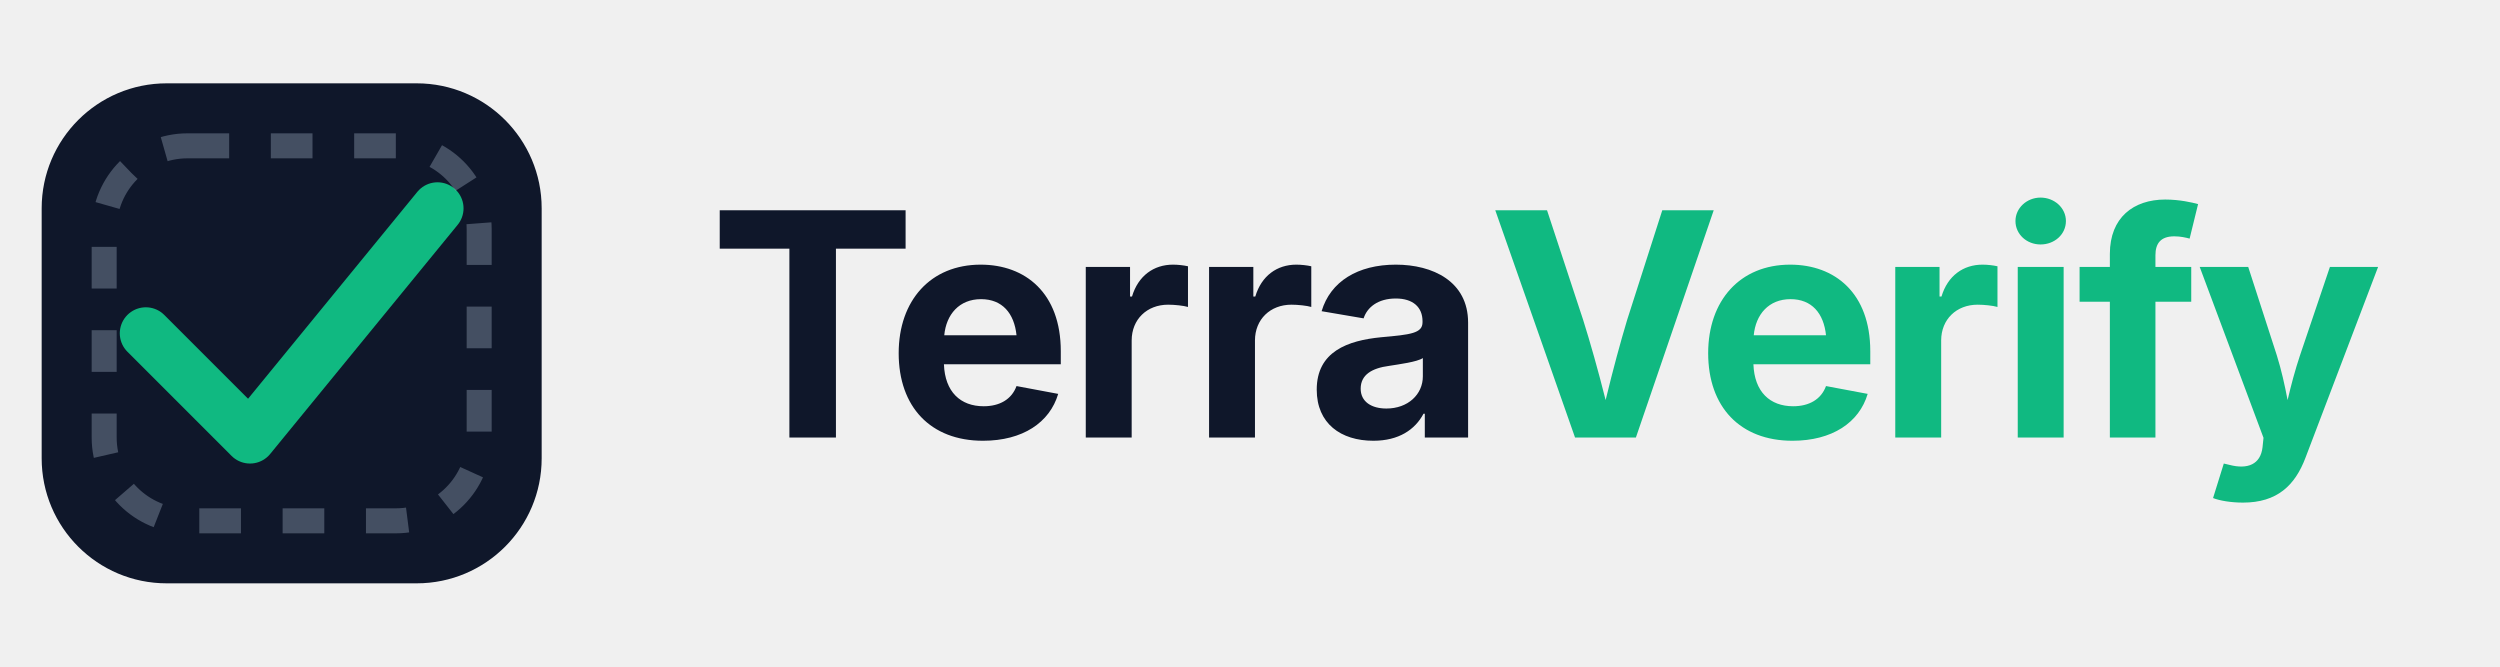
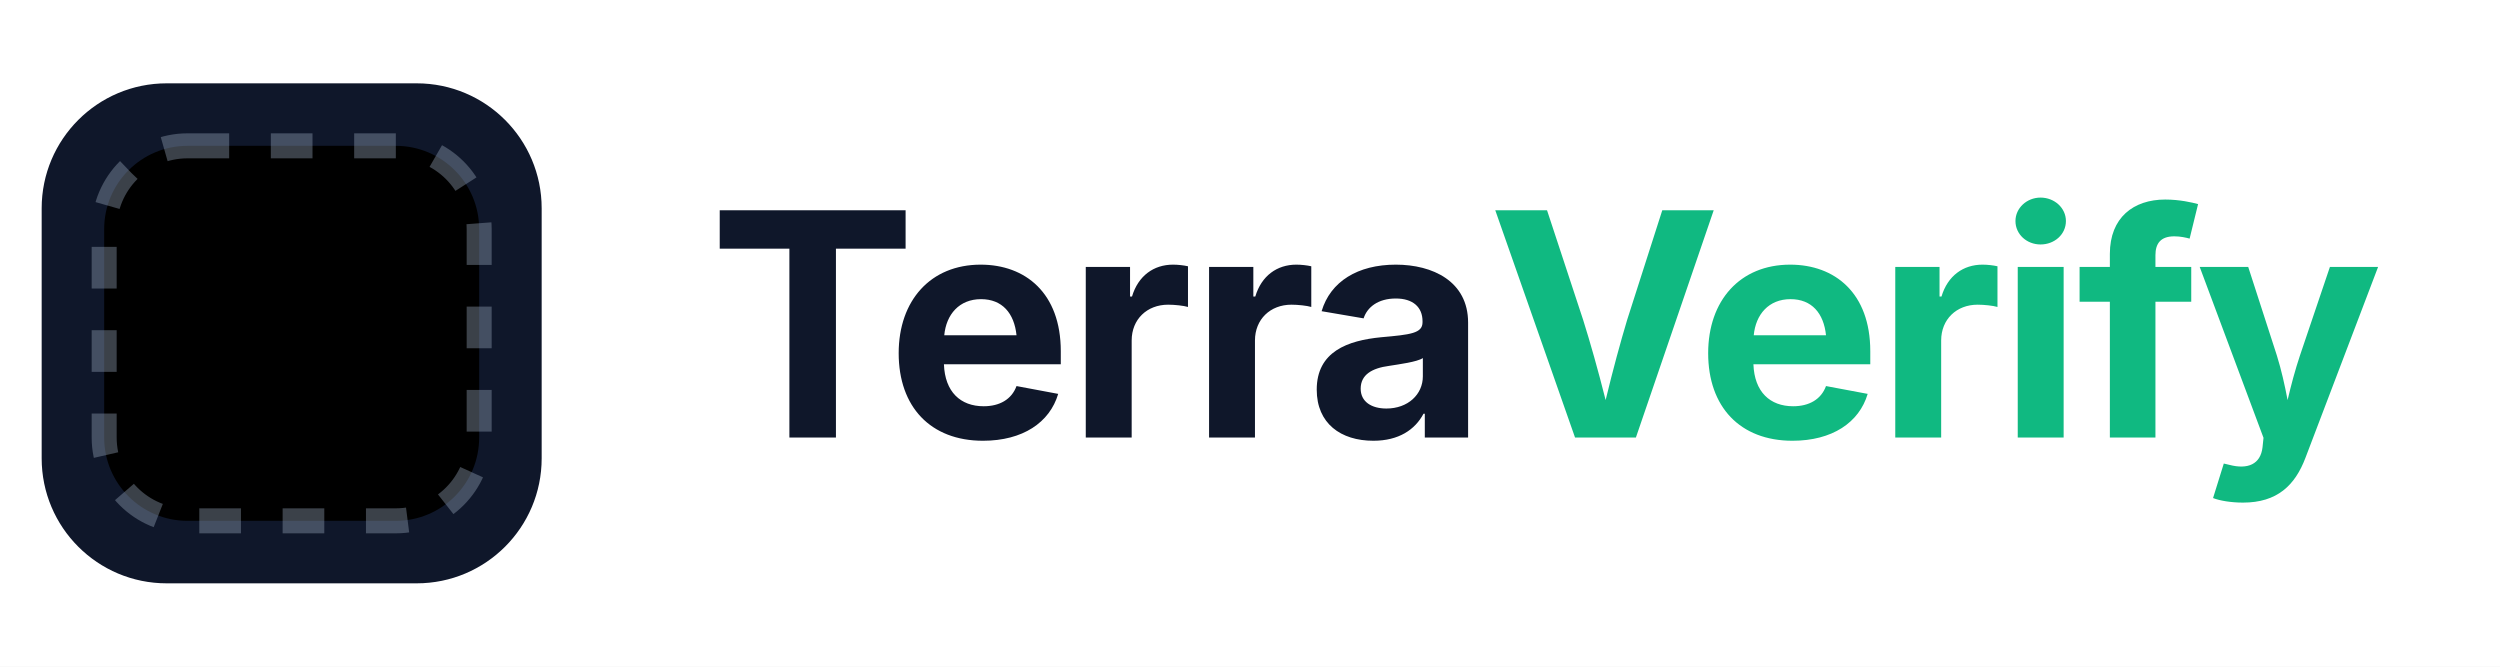
- <svg xmlns="http://www.w3.org/2000/svg" viewBox="0 0 120 32" fill="none">
+ <svg xmlns="http://www.w3.org/2000/svg" viewBox="0 0 120 32" style="background-color: white;">
+   <rect width="100%" height="100%" fill="white" />
  <rect x="2" y="4" width="24" height="24" rx="6" fill="#0F172A" />
  <path d="M7 16L12 21L21 10" stroke="#10B981" stroke-width="2.5" stroke-linecap="round" stroke-linejoin="round" />
  <rect x="5" y="7" width="18" height="18" rx="4" stroke="#94A3B8" stroke-width="1.2" stroke-dasharray="2 2" stroke-opacity="0.4" />
  <text x="34" y="21" font-family="system-ui, -apple-system, sans-serif" font-size="15" font-weight="700" fill="#0F172A" letter-spacing="-0.02em">Terra<tspan fill="#10B981">Verify</tspan>
  </text>
</svg>
